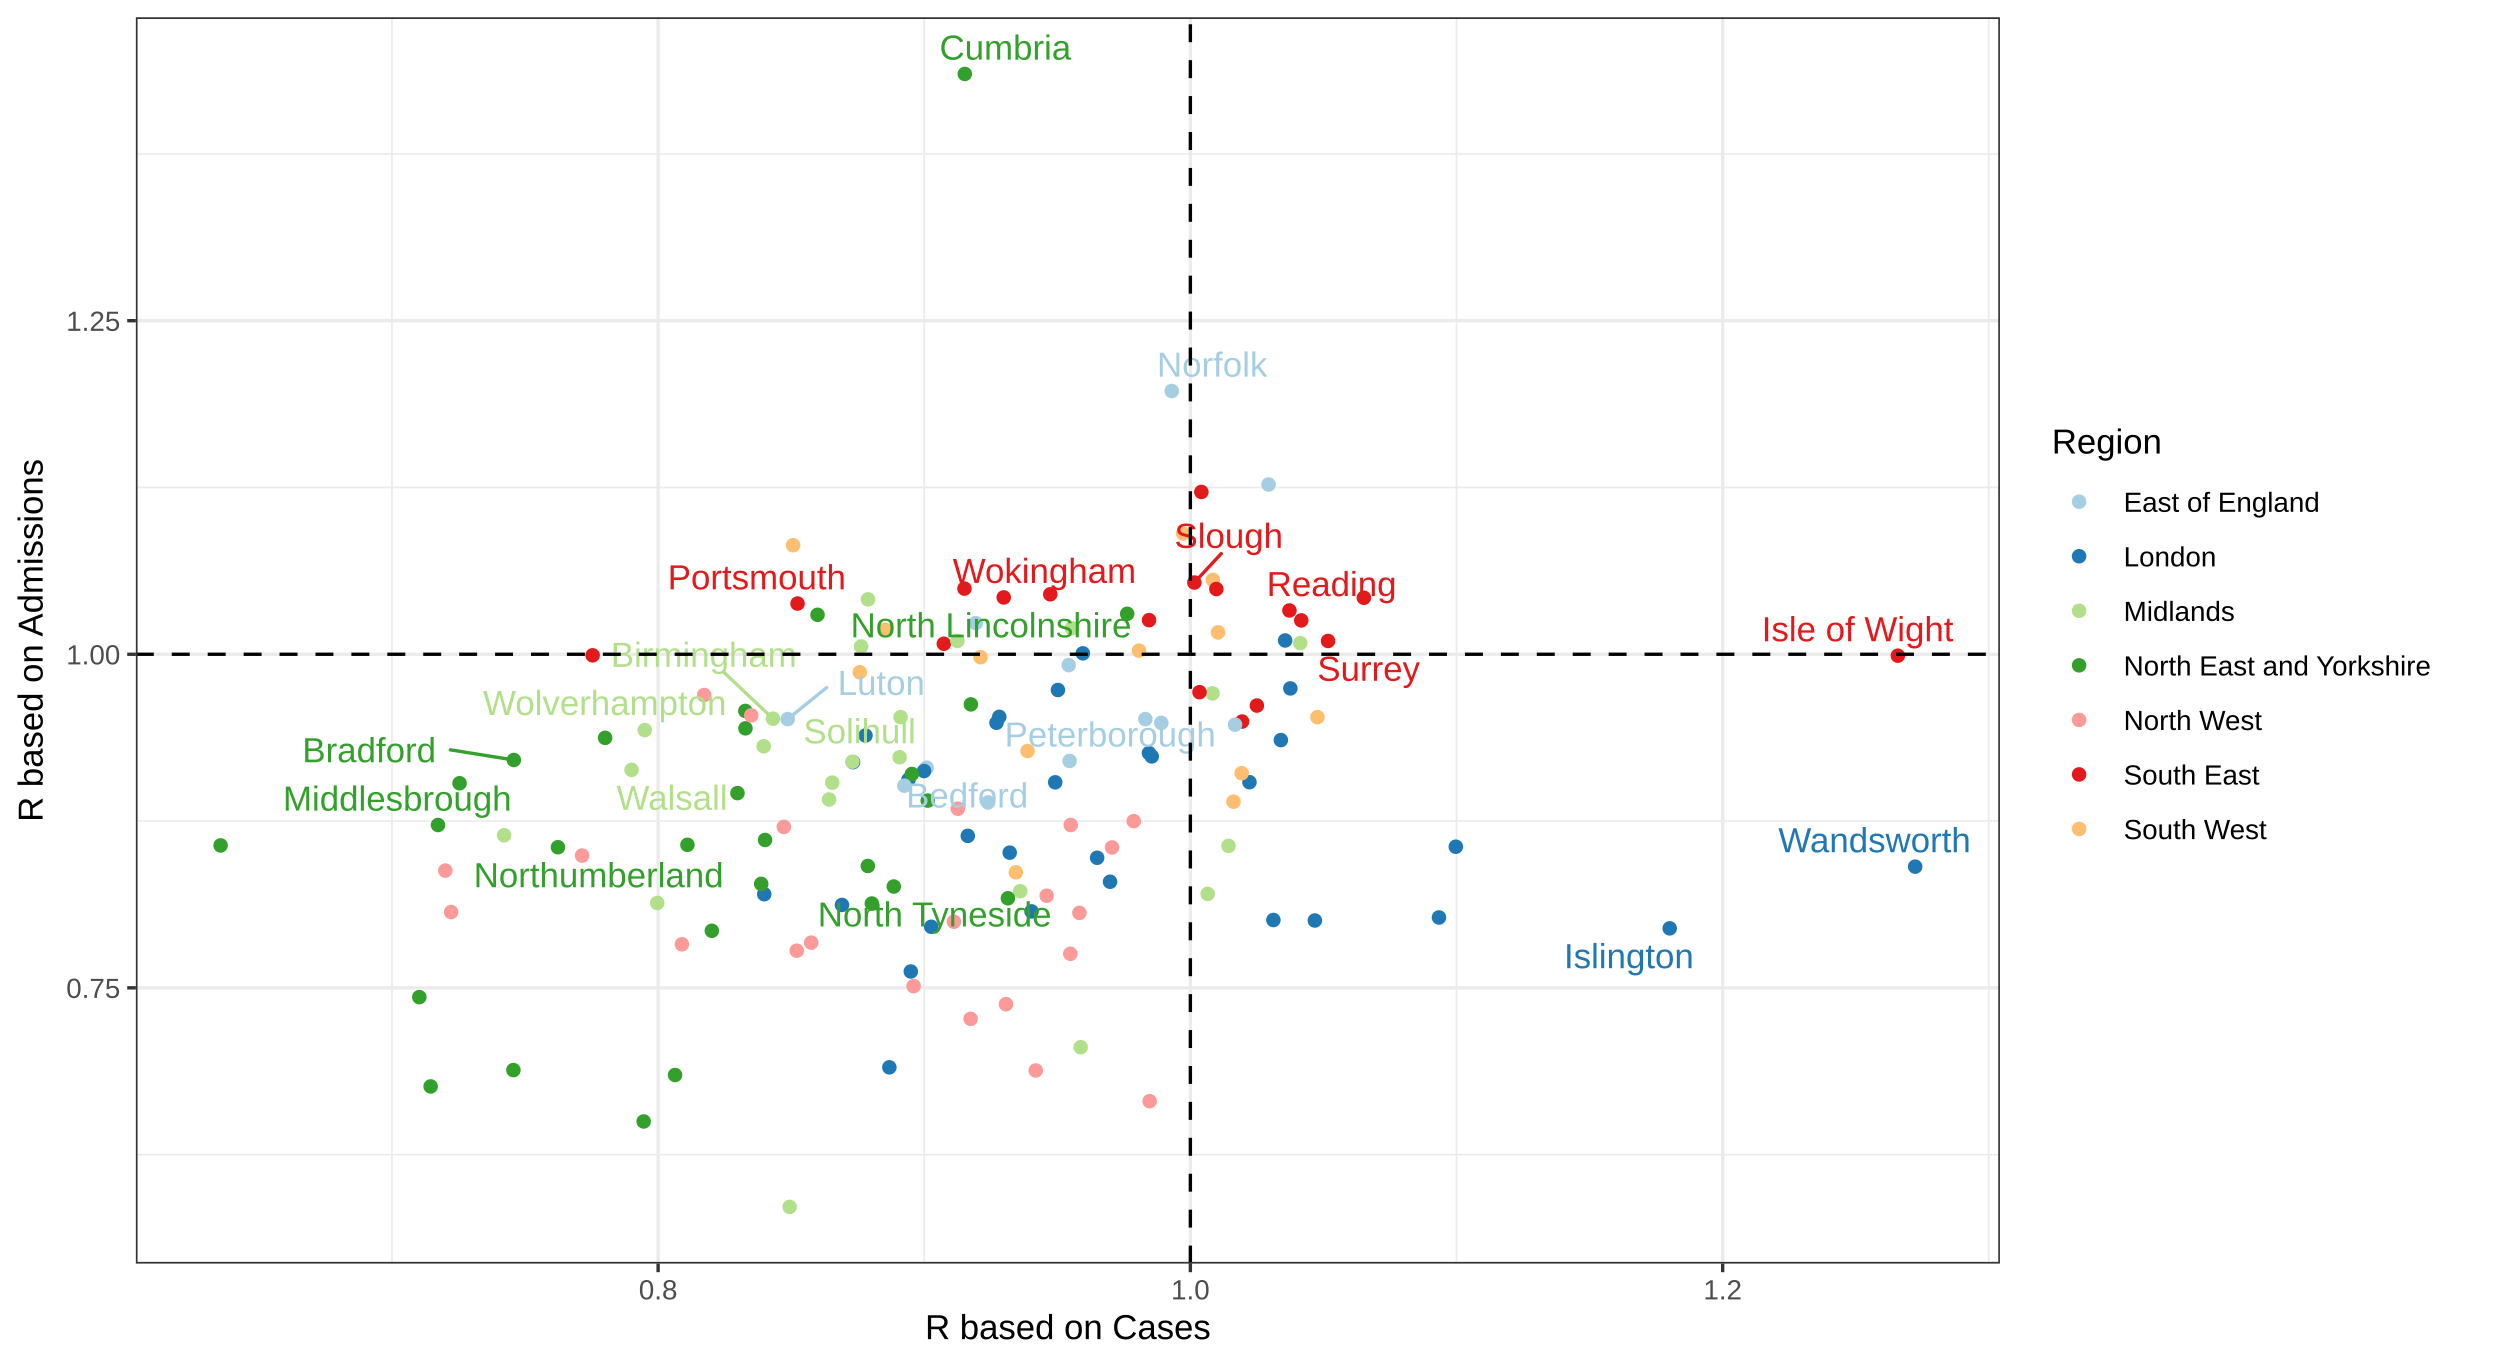
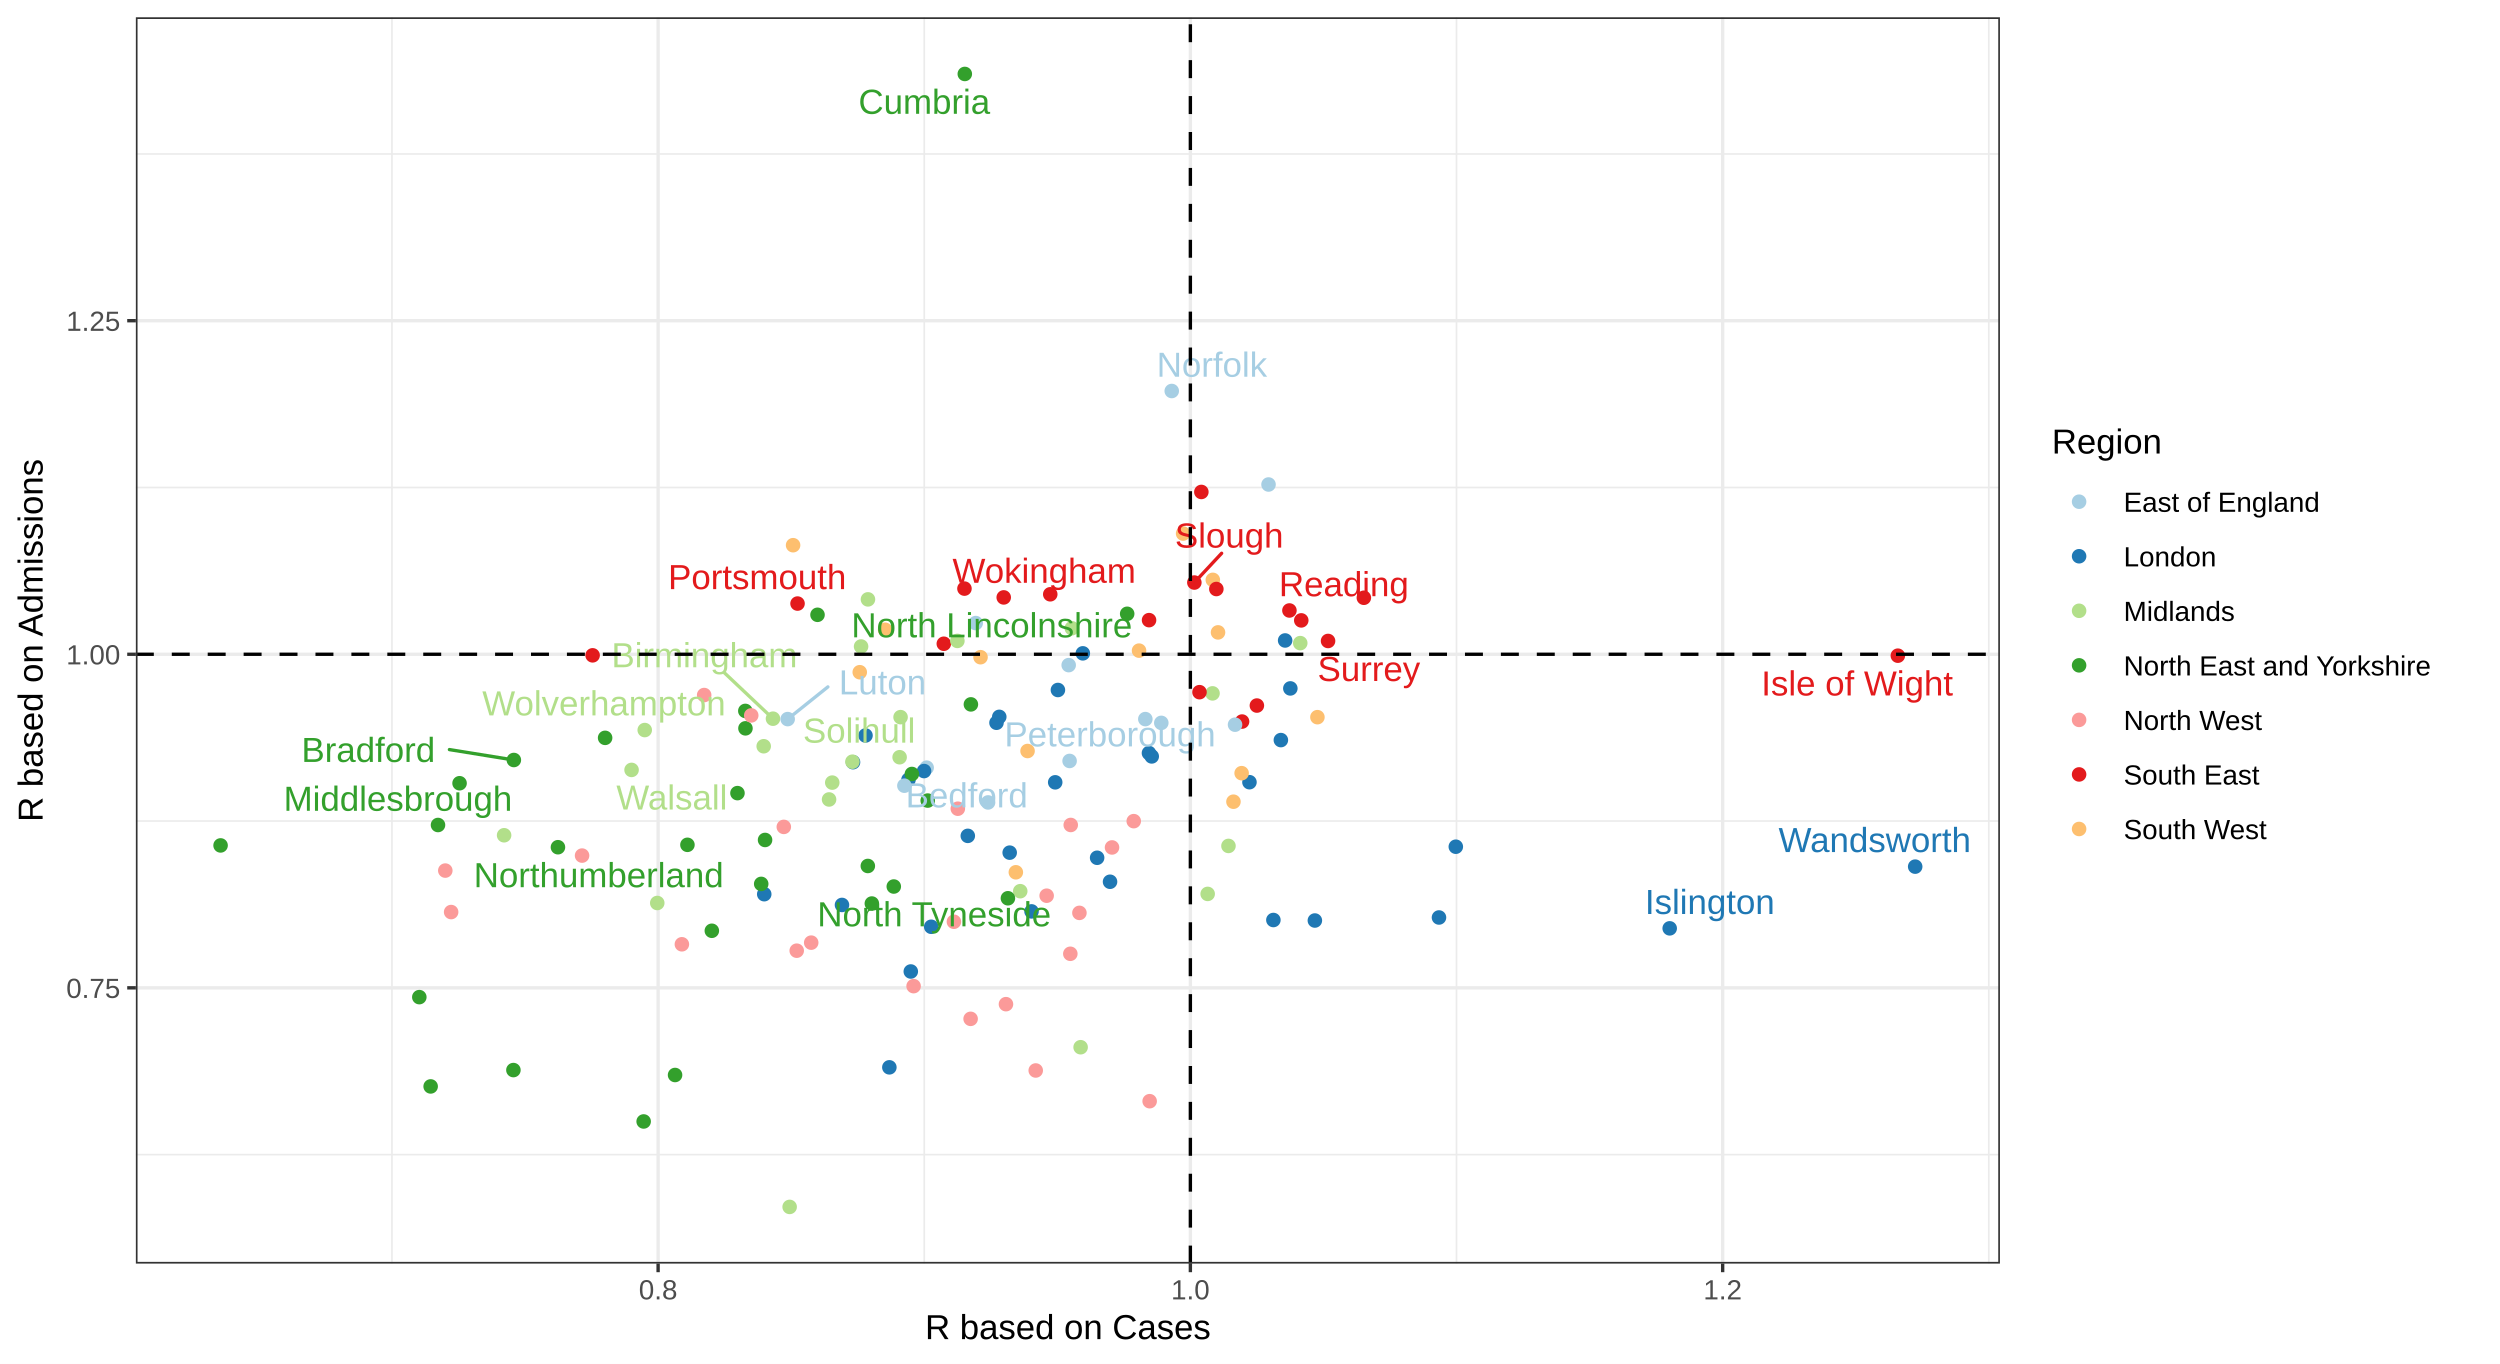
<svg xmlns="http://www.w3.org/2000/svg" class="svglite" width="792.00pt" height="432.00pt" viewBox="0 0 792.00 432.00">
  <defs>
    <style type="text/css">
    .svglite line, .svglite polyline, .svglite polygon, .svglite path, .svglite rect, .svglite circle {
      fill: none;
      stroke: #000000;
      stroke-linecap: round;
      stroke-linejoin: round;
      stroke-miterlimit: 10.00;
    }
    .svglite text {
      white-space: pre;
    }
  </style>
  </defs>
  <rect width="100%" height="100%" style="stroke: none; fill: #FFFFFF;" />
  <defs>
    <clipPath id="cpMC4wMHw3OTIuMDB8MC4wMHw0MzIuMDA=">
      <rect x="0.00" y="0.00" width="792.00" height="432.00" />
    </clipPath>
  </defs>
  <g clip-path="url(#cpMC4wMHw3OTIuMDB8MC4wMHw0MzIuMDA=)">
    <rect x="0.00" y="0.00" width="792.00" height="432.00" style="stroke-width: 1.07; stroke: #FFFFFF; fill: #FFFFFF;" />
  </g>
  <defs>
    <clipPath id="cpNDMuMDR8NjMzLjU4fDUuNDh8NDAwLjI5">
      <rect x="43.04" y="5.48" width="590.54" height="394.82" />
    </clipPath>
  </defs>
  <g clip-path="url(#cpNDMuMDR8NjMzLjU4fDUuNDh8NDAwLjI5)">
    <rect x="43.04" y="5.48" width="590.54" height="394.82" style="stroke-width: 1.07; stroke: none; fill: #FFFFFF;" />
    <polyline points="43.04,365.78 633.58,365.78 " style="stroke-width: 0.53; stroke: #EBEBEB; stroke-linecap: butt;" />
    <polyline points="43.04,260.11 633.58,260.11 " style="stroke-width: 0.53; stroke: #EBEBEB; stroke-linecap: butt;" />
    <polyline points="43.04,154.44 633.58,154.44 " style="stroke-width: 0.53; stroke: #EBEBEB; stroke-linecap: butt;" />
    <polyline points="43.04,48.77 633.58,48.77 " style="stroke-width: 0.53; stroke: #EBEBEB; stroke-linecap: butt;" />
    <polyline points="124.17,400.29 124.17,5.48 " style="stroke-width: 0.53; stroke: #EBEBEB; stroke-linecap: butt;" />
    <polyline points="292.80,400.29 292.80,5.48 " style="stroke-width: 0.53; stroke: #EBEBEB; stroke-linecap: butt;" />
    <polyline points="461.42,400.29 461.42,5.48 " style="stroke-width: 0.53; stroke: #EBEBEB; stroke-linecap: butt;" />
    <polyline points="630.05,400.29 630.05,5.48 " style="stroke-width: 0.53; stroke: #EBEBEB; stroke-linecap: butt;" />
    <polyline points="43.04,312.94 633.58,312.94 " style="stroke-width: 1.07; stroke: #EBEBEB; stroke-linecap: butt;" />
    <polyline points="43.04,207.27 633.58,207.27 " style="stroke-width: 1.07; stroke: #EBEBEB; stroke-linecap: butt;" />
    <polyline points="43.04,101.60 633.58,101.60 " style="stroke-width: 1.07; stroke: #EBEBEB; stroke-linecap: butt;" />
    <polyline points="208.49,400.29 208.49,5.48 " style="stroke-width: 1.07; stroke: #EBEBEB; stroke-linecap: butt;" />
    <polyline points="377.11,400.29 377.11,5.48 " style="stroke-width: 1.07; stroke: #EBEBEB; stroke-linecap: butt;" />
    <polyline points="545.74,400.29 545.74,5.48 " style="stroke-width: 1.07; stroke: #EBEBEB; stroke-linecap: butt;" />
    <circle cx="364.87" cy="239.63" r="1.95" style="stroke-width: 0.71; stroke: #1F78B4; fill: #1F78B4;" />
    <circle cx="281.75" cy="338.13" r="1.95" style="stroke-width: 0.71; stroke: #1F78B4; fill: #1F78B4;" />
    <circle cx="162.65" cy="339.00" r="1.95" style="stroke-width: 0.71; stroke: #33A02C; fill: #33A02C;" />
    <circle cx="417.36" cy="227.20" r="1.95" style="stroke-width: 0.71; stroke: #FDBF6F; fill: #FDBF6F;" />
    <circle cx="293.57" cy="243.20" r="1.95" style="stroke-width: 0.71; stroke: #A6CEE3; fill: #A6CEE3;" />
    <circle cx="395.83" cy="247.80" r="1.95" style="stroke-width: 0.71; stroke: #1F78B4; fill: #1F78B4;" />
    <circle cx="244.88" cy="227.68" r="1.95" style="stroke-width: 0.71; stroke: #B2DF8A; fill: #B2DF8A;" />
    <circle cx="141.07" cy="275.80" r="1.95" style="stroke-width: 0.71; stroke: #FB9A99; fill: #FB9A99;" />
    <circle cx="289.43" cy="312.41" r="1.95" style="stroke-width: 0.71; stroke: #FB9A99; fill: #FB9A99;" />
    <circle cx="302.20" cy="292.01" r="1.95" style="stroke-width: 0.71; stroke: #FB9A99; fill: #FB9A99;" />
    <circle cx="272.37" cy="212.96" r="1.95" style="stroke-width: 0.71; stroke: #FDBF6F; fill: #FDBF6F;" />
    <circle cx="332.72" cy="188.27" r="1.95" style="stroke-width: 0.71; stroke: #E31A1C; fill: #E31A1C;" />
    <circle cx="162.79" cy="240.77" r="1.95" style="stroke-width: 0.71; stroke: #33A02C; fill: #33A02C;" />
    <circle cx="242.11" cy="283.28" r="1.95" style="stroke-width: 0.71; stroke: #1F78B4; fill: #1F78B4;" />
    <circle cx="412.24" cy="196.54" r="1.95" style="stroke-width: 0.71; stroke: #E31A1C; fill: #E31A1C;" />
    <circle cx="390.76" cy="253.98" r="1.95" style="stroke-width: 0.71; stroke: #FDBF6F; fill: #FDBF6F;" />
    <circle cx="347.57" cy="271.74" r="1.95" style="stroke-width: 0.71; stroke: #1F78B4; fill: #1F78B4;" />
    <circle cx="299.00" cy="203.94" r="1.95" style="stroke-width: 0.71; stroke: #E31A1C; fill: #E31A1C;" />
    <circle cx="252.40" cy="301.18" r="1.95" style="stroke-width: 0.71; stroke: #FB9A99; fill: #FB9A99;" />
    <circle cx="217.78" cy="267.64" r="1.95" style="stroke-width: 0.71; stroke: #33A02C; fill: #33A02C;" />
    <circle cx="338.56" cy="210.71" r="1.95" style="stroke-width: 0.71; stroke: #A6CEE3; fill: #A6CEE3;" />
    <circle cx="288.54" cy="307.77" r="1.95" style="stroke-width: 0.71; stroke: #1F78B4; fill: #1F78B4;" />
    <circle cx="367.90" cy="229.01" r="1.95" style="stroke-width: 0.71; stroke: #A6CEE3; fill: #A6CEE3;" />
    <circle cx="341.96" cy="289.20" r="1.95" style="stroke-width: 0.71; stroke: #FB9A99; fill: #FB9A99;" />
    <circle cx="307.49" cy="322.77" r="1.95" style="stroke-width: 0.71; stroke: #FB9A99; fill: #FB9A99;" />
    <circle cx="236.16" cy="230.74" r="1.95" style="stroke-width: 0.71; stroke: #33A02C; fill: #33A02C;" />
    <circle cx="241.94" cy="236.41" r="1.95" style="stroke-width: 0.71; stroke: #B2DF8A; fill: #B2DF8A;" />
    <circle cx="407.13" cy="202.90" r="1.95" style="stroke-width: 0.71; stroke: #1F78B4; fill: #1F78B4;" />
    <circle cx="305.65" cy="23.43" r="1.95" style="stroke-width: 0.71; stroke: #33A02C; fill: #33A02C;" />
    <circle cx="236.12" cy="225.22" r="1.95" style="stroke-width: 0.71; stroke: #33A02C; fill: #33A02C;" />
    <circle cx="342.34" cy="331.76" r="1.95" style="stroke-width: 0.71; stroke: #B2DF8A; fill: #B2DF8A;" />
    <circle cx="382.59" cy="283.19" r="1.95" style="stroke-width: 0.71; stroke: #B2DF8A; fill: #B2DF8A;" />
    <circle cx="384.22" cy="183.70" r="1.95" style="stroke-width: 0.71; stroke: #FDBF6F; fill: #FDBF6F;" />
    <circle cx="191.70" cy="233.75" r="1.95" style="stroke-width: 0.71; stroke: #33A02C; fill: #33A02C;" />
    <circle cx="360.85" cy="206.12" r="1.95" style="stroke-width: 0.71; stroke: #FDBF6F; fill: #FDBF6F;" />
    <circle cx="159.70" cy="264.61" r="1.95" style="stroke-width: 0.71; stroke: #B2DF8A; fill: #B2DF8A;" />
    <circle cx="319.87" cy="270.12" r="1.95" style="stroke-width: 0.71; stroke: #1F78B4; fill: #1F78B4;" />
    <circle cx="276.20" cy="286.24" r="1.95" style="stroke-width: 0.71; stroke: #33A02C; fill: #33A02C;" />
    <circle cx="393.49" cy="228.59" r="1.95" style="stroke-width: 0.71; stroke: #E31A1C; fill: #E31A1C;" />
    <circle cx="403.41" cy="291.46" r="1.95" style="stroke-width: 0.71; stroke: #1F78B4; fill: #1F78B4;" />
    <circle cx="401.87" cy="153.49" r="1.95" style="stroke-width: 0.71; stroke: #A6CEE3; fill: #A6CEE3;" />
    <circle cx="132.84" cy="315.89" r="1.95" style="stroke-width: 0.71; stroke: #33A02C; fill: #33A02C;" />
    <circle cx="393.35" cy="244.94" r="1.95" style="stroke-width: 0.71; stroke: #FDBF6F; fill: #FDBF6F;" />
    <circle cx="334.29" cy="247.84" r="1.95" style="stroke-width: 0.71; stroke: #1F78B4; fill: #1F78B4;" />
    <circle cx="352.29" cy="268.47" r="1.95" style="stroke-width: 0.71; stroke: #FB9A99; fill: #FB9A99;" />
    <circle cx="306.60" cy="264.80" r="1.95" style="stroke-width: 0.71; stroke: #1F78B4; fill: #1F78B4;" />
    <circle cx="385.34" cy="186.60" r="1.95" style="stroke-width: 0.71; stroke: #E31A1C; fill: #E31A1C;" />
    <circle cx="416.55" cy="291.62" r="1.95" style="stroke-width: 0.71; stroke: #1F78B4; fill: #1F78B4;" />
    <circle cx="266.74" cy="286.69" r="1.95" style="stroke-width: 0.71; stroke: #1F78B4; fill: #1F78B4;" />
    <circle cx="203.91" cy="355.28" r="1.95" style="stroke-width: 0.71; stroke: #33A02C; fill: #33A02C;" />
    <circle cx="274.19" cy="233.00" r="1.95" style="stroke-width: 0.71; stroke: #1F78B4; fill: #1F78B4;" />
    <circle cx="272.79" cy="204.81" r="1.95" style="stroke-width: 0.71; stroke: #B2DF8A; fill: #B2DF8A;" />
    <circle cx="391.26" cy="229.58" r="1.95" style="stroke-width: 0.71; stroke: #A6CEE3; fill: #A6CEE3;" />
    <circle cx="287.81" cy="247.01" r="1.95" style="stroke-width: 0.71; stroke: #1F78B4; fill: #1F78B4;" />
    <circle cx="292.74" cy="244.27" r="1.95" style="stroke-width: 0.71; stroke: #1F78B4; fill: #1F78B4;" />
    <circle cx="601.24" cy="207.72" r="1.95" style="stroke-width: 0.71; stroke: #E31A1C; fill: #E31A1C;" />
    <circle cx="528.96" cy="294.10" r="1.95" style="stroke-width: 0.71; stroke: #1F78B4; fill: #1F78B4;" />
    <circle cx="270.24" cy="241.46" r="1.95" style="stroke-width: 0.71; stroke: #1F78B4; fill: #1F78B4;" />
    <circle cx="380.59" cy="155.85" r="1.95" style="stroke-width: 0.71; stroke: #E31A1C; fill: #E31A1C;" />
    <circle cx="274.93" cy="274.34" r="1.95" style="stroke-width: 0.71; stroke: #33A02C; fill: #33A02C;" />
    <circle cx="343.04" cy="206.98" r="1.95" style="stroke-width: 0.71; stroke: #1F78B4; fill: #1F78B4;" />
    <circle cx="288.89" cy="245.20" r="1.95" style="stroke-width: 0.71; stroke: #33A02C; fill: #33A02C;" />
    <circle cx="142.92" cy="288.94" r="1.95" style="stroke-width: 0.71; stroke: #FB9A99; fill: #FB9A99;" />
    <circle cx="351.66" cy="279.34" r="1.95" style="stroke-width: 0.71; stroke: #1F78B4; fill: #1F78B4;" />
    <circle cx="248.31" cy="261.96" r="1.95" style="stroke-width: 0.71; stroke: #FB9A99; fill: #FB9A99;" />
    <circle cx="233.63" cy="251.26" r="1.95" style="stroke-width: 0.71; stroke: #33A02C; fill: #33A02C;" />
    <circle cx="262.65" cy="253.27" r="1.95" style="stroke-width: 0.71; stroke: #B2DF8A; fill: #B2DF8A;" />
    <circle cx="389.18" cy="267.99" r="1.95" style="stroke-width: 0.71; stroke: #B2DF8A; fill: #B2DF8A;" />
    <circle cx="315.69" cy="228.97" r="1.95" style="stroke-width: 0.71; stroke: #1F78B4; fill: #1F78B4;" />
    <circle cx="339.55" cy="199.03" r="1.95" style="stroke-width: 0.71; stroke: #B2DF8A; fill: #B2DF8A;" />
    <circle cx="328.12" cy="339.13" r="1.95" style="stroke-width: 0.71; stroke: #FB9A99; fill: #FB9A99;" />
    <circle cx="249.54" cy="227.81" r="1.95" style="stroke-width: 0.71; stroke: #A6CEE3; fill: #A6CEE3;" />
    <circle cx="237.99" cy="226.64" r="1.95" style="stroke-width: 0.71; stroke: #FB9A99; fill: #FB9A99;" />
    <circle cx="398.18" cy="223.52" r="1.95" style="stroke-width: 0.71; stroke: #E31A1C; fill: #E31A1C;" />
    <circle cx="295.01" cy="293.60" r="1.95" style="stroke-width: 0.71; stroke: #1F78B4; fill: #1F78B4;" />
    <circle cx="138.76" cy="261.36" r="1.95" style="stroke-width: 0.71; stroke: #33A02C; fill: #33A02C;" />
    <circle cx="309.11" cy="197.39" r="1.95" style="stroke-width: 0.71; stroke: #A6CEE3; fill: #A6CEE3;" />
    <circle cx="213.86" cy="340.56" r="1.95" style="stroke-width: 0.71; stroke: #33A02C; fill: #33A02C;" />
    <circle cx="335.15" cy="218.59" r="1.95" style="stroke-width: 0.71; stroke: #1F78B4; fill: #1F78B4;" />
    <circle cx="371.21" cy="123.87" r="1.95" style="stroke-width: 0.71; stroke: #A6CEE3; fill: #A6CEE3;" />
    <circle cx="357.09" cy="194.45" r="1.95" style="stroke-width: 0.71; stroke: #33A02C; fill: #33A02C;" />
    <circle cx="258.99" cy="194.77" r="1.95" style="stroke-width: 0.71; stroke: #33A02C; fill: #33A02C;" />
    <circle cx="325.53" cy="237.92" r="1.95" style="stroke-width: 0.71; stroke: #FDBF6F; fill: #FDBF6F;" />
    <circle cx="283.15" cy="280.85" r="1.95" style="stroke-width: 0.71; stroke: #33A02C; fill: #33A02C;" />
    <circle cx="293.90" cy="253.62" r="1.95" style="stroke-width: 0.71; stroke: #33A02C; fill: #33A02C;" />
    <circle cx="274.97" cy="189.88" r="1.95" style="stroke-width: 0.71; stroke: #B2DF8A; fill: #B2DF8A;" />
    <circle cx="176.76" cy="268.40" r="1.95" style="stroke-width: 0.71; stroke: #33A02C; fill: #33A02C;" />
    <circle cx="323.21" cy="282.33" r="1.95" style="stroke-width: 0.71; stroke: #B2DF8A; fill: #B2DF8A;" />
    <circle cx="384.13" cy="219.66" r="1.95" style="stroke-width: 0.71; stroke: #B2DF8A; fill: #B2DF8A;" />
    <circle cx="216.02" cy="299.15" r="1.95" style="stroke-width: 0.71; stroke: #FB9A99; fill: #FB9A99;" />
    <circle cx="364.02" cy="196.46" r="1.95" style="stroke-width: 0.71; stroke: #E31A1C; fill: #E31A1C;" />
    <circle cx="338.85" cy="241.07" r="1.95" style="stroke-width: 0.71; stroke: #A6CEE3; fill: #A6CEE3;" />
    <circle cx="280.41" cy="199.51" r="1.95" style="stroke-width: 0.71; stroke: #FDBF6F; fill: #FDBF6F;" />
    <circle cx="252.66" cy="191.21" r="1.95" style="stroke-width: 0.71; stroke: #E31A1C; fill: #E31A1C;" />
    <circle cx="408.49" cy="193.40" r="1.95" style="stroke-width: 0.71; stroke: #E31A1C; fill: #E31A1C;" />
    <circle cx="316.57" cy="227.10" r="1.95" style="stroke-width: 0.71; stroke: #1F78B4; fill: #1F78B4;" />
    <circle cx="69.88" cy="267.83" r="1.95" style="stroke-width: 0.71; stroke: #33A02C; fill: #33A02C;" />
    <circle cx="405.78" cy="234.46" r="1.95" style="stroke-width: 0.71; stroke: #1F78B4; fill: #1F78B4;" />
    <circle cx="256.99" cy="298.63" r="1.95" style="stroke-width: 0.71; stroke: #FB9A99; fill: #FB9A99;" />
    <circle cx="241.15" cy="280.02" r="1.95" style="stroke-width: 0.71; stroke: #33A02C; fill: #33A02C;" />
    <circle cx="331.58" cy="283.76" r="1.95" style="stroke-width: 0.71; stroke: #FB9A99; fill: #FB9A99;" />
    <circle cx="208.22" cy="286.07" r="1.95" style="stroke-width: 0.71; stroke: #B2DF8A; fill: #B2DF8A;" />
    <circle cx="339.08" cy="302.16" r="1.95" style="stroke-width: 0.71; stroke: #FB9A99; fill: #FB9A99;" />
    <circle cx="225.51" cy="294.87" r="1.95" style="stroke-width: 0.71; stroke: #33A02C; fill: #33A02C;" />
    <circle cx="411.92" cy="203.74" r="1.95" style="stroke-width: 0.71; stroke: #B2DF8A; fill: #B2DF8A;" />
    <circle cx="378.37" cy="184.55" r="1.95" style="stroke-width: 0.71; stroke: #E31A1C; fill: #E31A1C;" />
    <circle cx="285.00" cy="239.89" r="1.95" style="stroke-width: 0.71; stroke: #B2DF8A; fill: #B2DF8A;" />
    <circle cx="374.81" cy="169.03" r="1.95" style="stroke-width: 0.71; stroke: #FDBF6F; fill: #FDBF6F;" />
    <circle cx="321.82" cy="276.34" r="1.95" style="stroke-width: 0.71; stroke: #FDBF6F; fill: #FDBF6F;" />
    <circle cx="145.59" cy="248.13" r="1.95" style="stroke-width: 0.71; stroke: #33A02C; fill: #33A02C;" />
    <circle cx="187.74" cy="207.61" r="1.95" style="stroke-width: 0.71; stroke: #E31A1C; fill: #E31A1C;" />
    <circle cx="286.51" cy="248.91" r="1.95" style="stroke-width: 0.71; stroke: #A6CEE3; fill: #A6CEE3;" />
    <circle cx="455.87" cy="290.66" r="1.95" style="stroke-width: 0.71; stroke: #1F78B4; fill: #1F78B4;" />
    <circle cx="339.21" cy="261.35" r="1.95" style="stroke-width: 0.71; stroke: #FB9A99; fill: #FB9A99;" />
    <circle cx="263.66" cy="247.93" r="1.95" style="stroke-width: 0.71; stroke: #B2DF8A; fill: #B2DF8A;" />
    <circle cx="364.21" cy="348.86" r="1.95" style="stroke-width: 0.71; stroke: #FB9A99; fill: #FB9A99;" />
    <circle cx="136.43" cy="344.18" r="1.95" style="stroke-width: 0.71; stroke: #33A02C; fill: #33A02C;" />
    <circle cx="270.05" cy="241.31" r="1.95" style="stroke-width: 0.71; stroke: #B2DF8A; fill: #B2DF8A;" />
    <circle cx="362.84" cy="227.81" r="1.95" style="stroke-width: 0.71; stroke: #A6CEE3; fill: #A6CEE3;" />
    <circle cx="307.58" cy="223.15" r="1.95" style="stroke-width: 0.71; stroke: #33A02C; fill: #33A02C;" />
    <circle cx="420.73" cy="203.06" r="1.95" style="stroke-width: 0.71; stroke: #E31A1C; fill: #E31A1C;" />
    <circle cx="326.79" cy="288.73" r="1.95" style="stroke-width: 0.71; stroke: #1F78B4; fill: #1F78B4;" />
    <circle cx="251.25" cy="172.72" r="1.95" style="stroke-width: 0.71; stroke: #FDBF6F; fill: #FDBF6F;" />
    <circle cx="223.08" cy="220.19" r="1.95" style="stroke-width: 0.71; stroke: #FB9A99; fill: #FB9A99;" />
    <circle cx="303.30" cy="203.04" r="1.95" style="stroke-width: 0.71; stroke: #B2DF8A; fill: #B2DF8A;" />
    <circle cx="313.02" cy="254.21" r="1.95" style="stroke-width: 0.71; stroke: #A6CEE3; fill: #A6CEE3;" />
    <circle cx="385.87" cy="200.34" r="1.95" style="stroke-width: 0.71; stroke: #FDBF6F; fill: #FDBF6F;" />
    <circle cx="363.99" cy="238.57" r="1.95" style="stroke-width: 0.71; stroke: #1F78B4; fill: #1F78B4;" />
    <circle cx="303.44" cy="256.20" r="1.95" style="stroke-width: 0.71; stroke: #FB9A99; fill: #FB9A99;" />
    <circle cx="242.37" cy="266.10" r="1.95" style="stroke-width: 0.71; stroke: #33A02C; fill: #33A02C;" />
    <circle cx="200.08" cy="243.91" r="1.95" style="stroke-width: 0.71; stroke: #B2DF8A; fill: #B2DF8A;" />
    <circle cx="408.78" cy="218.09" r="1.95" style="stroke-width: 0.71; stroke: #1F78B4; fill: #1F78B4;" />
    <circle cx="606.73" cy="274.55" r="1.95" style="stroke-width: 0.71; stroke: #1F78B4; fill: #1F78B4;" />
    <circle cx="359.17" cy="260.14" r="1.95" style="stroke-width: 0.71; stroke: #FB9A99; fill: #FB9A99;" />
    <circle cx="250.16" cy="382.35" r="1.95" style="stroke-width: 0.71; stroke: #B2DF8A; fill: #B2DF8A;" />
    <circle cx="432.07" cy="189.37" r="1.95" style="stroke-width: 0.71; stroke: #E31A1C; fill: #E31A1C;" />
    <circle cx="380.00" cy="219.28" r="1.95" style="stroke-width: 0.71; stroke: #E31A1C; fill: #E31A1C;" />
    <circle cx="461.20" cy="268.24" r="1.95" style="stroke-width: 0.71; stroke: #1F78B4; fill: #1F78B4;" />
    <circle cx="184.40" cy="271.05" r="1.95" style="stroke-width: 0.71; stroke: #FB9A99; fill: #FB9A99;" />
    <circle cx="310.63" cy="208.20" r="1.95" style="stroke-width: 0.71; stroke: #FDBF6F; fill: #FDBF6F;" />
    <circle cx="305.54" cy="186.47" r="1.95" style="stroke-width: 0.71; stroke: #E31A1C; fill: #E31A1C;" />
    <circle cx="318.69" cy="318.12" r="1.95" style="stroke-width: 0.71; stroke: #FB9A99; fill: #FB9A99;" />
    <circle cx="317.98" cy="189.26" r="1.95" style="stroke-width: 0.71; stroke: #E31A1C; fill: #E31A1C;" />
    <circle cx="204.25" cy="231.28" r="1.95" style="stroke-width: 0.71; stroke: #B2DF8A; fill: #B2DF8A;" />
    <circle cx="285.30" cy="227.19" r="1.95" style="stroke-width: 0.71; stroke: #B2DF8A; fill: #B2DF8A;" />
    <circle cx="319.31" cy="284.57" r="1.95" style="stroke-width: 0.71; stroke: #33A02C; fill: #33A02C;" />
-     <line x1="229.39" y1="213.05" x2="244.07" y2="226.92" style="stroke-width: 1.07; stroke: #B2DF8A;" />
-     <line x1="142.67" y1="237.55" x2="161.43" y2="240.55" style="stroke-width: 1.07; stroke: #33A02C;" />
-     <line x1="261.88" y1="217.83" x2="250.43" y2="227.09" style="stroke-width: 1.07; stroke: #A6CEE3;" />
-     <line x1="386.90" y1="175.37" x2="379.11" y2="183.75" style="stroke-width: 1.07; stroke: #E31A1C;" />
-     <text x="306.39" y="255.83" text-anchor="middle" style="font-size: 11.04px;fill: #A6CEE3; font-family: &quot;Liberation Sans&quot;;" textLength="43.32px" lengthAdjust="spacingAndGlyphs">Bedford</text>
-     <text x="222.96" y="211.25" text-anchor="middle" style="font-size: 11.04px;fill: #B2DF8A; font-family: &quot;Liberation Sans&quot;;" textLength="67.27px" lengthAdjust="spacingAndGlyphs">Birmingham</text>
-     <text x="116.95" y="241.48" text-anchor="middle" style="font-size: 11.04px;fill: #33A02C; font-family: &quot;Liberation Sans&quot;;" textLength="47.83px" lengthAdjust="spacingAndGlyphs">Bradford</text>
-     <text x="318.49" y="18.90" text-anchor="middle" style="font-size: 11.04px;fill: #33A02C; font-family: &quot;Liberation Sans&quot;;" textLength="46.80px" lengthAdjust="spacingAndGlyphs">Cumbria</text>
-     <text x="588.49" y="203.15" text-anchor="middle" style="font-size: 11.04px;fill: #E31A1C; font-family: &quot;Liberation Sans&quot;;" textLength="68.54px" lengthAdjust="spacingAndGlyphs">Isle of Wight</text>
-     <text x="516.03" y="306.72" text-anchor="middle" style="font-size: 11.04px;fill: #1F78B4; font-family: &quot;Liberation Sans&quot;;" textLength="47.19px" lengthAdjust="spacingAndGlyphs">Islington</text>
-     <text x="279.19" y="220.15" text-anchor="middle" style="font-size: 11.04px;fill: #A6CEE3; font-family: &quot;Liberation Sans&quot;;" textLength="31.01px" lengthAdjust="spacingAndGlyphs">Luton</text>
-     <text x="125.85" y="256.81" text-anchor="middle" style="font-size: 11.04px;fill: #33A02C; font-family: &quot;Liberation Sans&quot;;" textLength="81.20px" lengthAdjust="spacingAndGlyphs">Middlesbrough</text>
-     <text x="384.01" y="119.32" text-anchor="middle" style="font-size: 11.04px;fill: #A6CEE3; font-family: &quot;Liberation Sans&quot;;" textLength="39.61px" lengthAdjust="spacingAndGlyphs">Norfolk</text>
-     <text x="313.95" y="201.91" text-anchor="middle" style="font-size: 11.04px;fill: #33A02C; font-family: &quot;Liberation Sans&quot;;" textLength="100.32px" lengthAdjust="spacingAndGlyphs">North Lincolnshire</text>
-     <text x="296.09" y="293.51" text-anchor="middle" style="font-size: 11.04px;fill: #33A02C; font-family: &quot;Liberation Sans&quot;;" textLength="82.29px" lengthAdjust="spacingAndGlyphs">North Tyneside</text>
-     <text x="189.64" y="281.08" text-anchor="middle" style="font-size: 11.04px;fill: #33A02C; font-family: &quot;Liberation Sans&quot;;" textLength="90.73px" lengthAdjust="spacingAndGlyphs">Northumberland</text>
-     <text x="351.71" y="236.51" text-anchor="middle" style="font-size: 11.04px;fill: #A6CEE3; font-family: &quot;Liberation Sans&quot;;" textLength="74.46px" lengthAdjust="spacingAndGlyphs">Peterborough</text>
-     <text x="239.76" y="186.70" text-anchor="middle" style="font-size: 11.04px;fill: #E31A1C; font-family: &quot;Liberation Sans&quot;;" textLength="63.41px" lengthAdjust="spacingAndGlyphs">Portsmouth</text>
-     <text x="421.85" y="188.84" text-anchor="middle" style="font-size: 11.04px;fill: #E31A1C; font-family: &quot;Liberation Sans&quot;;" textLength="44.77px" lengthAdjust="spacingAndGlyphs">Reading</text>
-     <text x="389.27" y="173.57" text-anchor="middle" style="font-size: 11.04px;fill: #E31A1C; font-family: &quot;Liberation Sans&quot;;" textLength="37.79px" lengthAdjust="spacingAndGlyphs">Slough</text>
-     <text x="272.32" y="235.49" text-anchor="middle" style="font-size: 11.04px;fill: #B2DF8A; font-family: &quot;Liberation Sans&quot;;" textLength="40.00px" lengthAdjust="spacingAndGlyphs">Solihull</text>
-     <text x="433.59" y="215.68" text-anchor="middle" style="font-size: 11.04px;fill: #E31A1C; font-family: &quot;Liberation Sans&quot;;" textLength="35.94px" lengthAdjust="spacingAndGlyphs">Surrey</text>
-     <text x="212.90" y="256.55" text-anchor="middle" style="font-size: 11.04px;fill: #B2DF8A; font-family: &quot;Liberation Sans&quot;;" textLength="38.67px" lengthAdjust="spacingAndGlyphs">Walsall</text>
-     <text x="593.86" y="269.99" text-anchor="middle" style="font-size: 11.04px;fill: #1F78B4; font-family: &quot;Liberation Sans&quot;;" textLength="68.32px" lengthAdjust="spacingAndGlyphs">Wandsworth</text>
-     <text x="330.87" y="184.68" text-anchor="middle" style="font-size: 11.04px;fill: #E31A1C; font-family: &quot;Liberation Sans&quot;;" textLength="64.94px" lengthAdjust="spacingAndGlyphs">Wokingham</text>
-     <text x="191.57" y="226.51" text-anchor="middle" style="font-size: 11.04px;fill: #B2DF8A; font-family: &quot;Liberation Sans&quot;;" textLength="87.29px" lengthAdjust="spacingAndGlyphs">Wolverhampton</text>
+     <line x1="229.53" y1="213.18" x2="244.07" y2="226.92" style="stroke-width: 1.07; stroke: #B2DF8A;" />
+     <line x1="142.38" y1="237.47" x2="161.43" y2="240.55" style="stroke-width: 1.07; stroke: #33A02C;" />
+     <line x1="262.27" y1="217.61" x2="250.44" y2="227.09" style="stroke-width: 1.07; stroke: #A6CEE3;" />
+     <line x1="387.01" y1="175.28" x2="379.11" y2="183.75" style="stroke-width: 1.07; stroke: #E31A1C;" />
+     <text x="306.25" y="255.77" text-anchor="middle" style="font-size: 11.04px;fill: #A6CEE3; font-family: &quot;Liberation Sans&quot;;" textLength="43.32px" lengthAdjust="spacingAndGlyphs">Bedford</text>
+     <text x="223.16" y="211.38" text-anchor="middle" style="font-size: 11.04px;fill: #B2DF8A; font-family: &quot;Liberation Sans&quot;;" textLength="67.27px" lengthAdjust="spacingAndGlyphs">Birmingham</text>
+     <text x="116.67" y="241.39" text-anchor="middle" style="font-size: 11.04px;fill: #33A02C; font-family: &quot;Liberation Sans&quot;;" textLength="47.83px" lengthAdjust="spacingAndGlyphs">Bradford</text>
+     <text x="292.82" y="36.06" text-anchor="middle" style="font-size: 11.04px;fill: #33A02C; font-family: &quot;Liberation Sans&quot;;" textLength="46.80px" lengthAdjust="spacingAndGlyphs">Cumbria</text>
+     <text x="588.34" y="220.33" text-anchor="middle" style="font-size: 11.04px;fill: #E31A1C; font-family: &quot;Liberation Sans&quot;;" textLength="68.54px" lengthAdjust="spacingAndGlyphs">Isle of Wight</text>
+     <text x="541.67" y="289.55" text-anchor="middle" style="font-size: 11.04px;fill: #1F78B4; font-family: &quot;Liberation Sans&quot;;" textLength="47.19px" lengthAdjust="spacingAndGlyphs">Islington</text>
+     <text x="279.58" y="219.98" text-anchor="middle" style="font-size: 11.04px;fill: #A6CEE3; font-family: &quot;Liberation Sans&quot;;" textLength="31.01px" lengthAdjust="spacingAndGlyphs">Luton</text>
+     <text x="126.06" y="256.85" text-anchor="middle" style="font-size: 11.04px;fill: #33A02C; font-family: &quot;Liberation Sans&quot;;" textLength="81.20px" lengthAdjust="spacingAndGlyphs">Middlesbrough</text>
+     <text x="383.93" y="119.35" text-anchor="middle" style="font-size: 11.04px;fill: #A6CEE3; font-family: &quot;Liberation Sans&quot;;" textLength="39.61px" lengthAdjust="spacingAndGlyphs">Norfolk</text>
+     <text x="314.20" y="201.91" text-anchor="middle" style="font-size: 11.04px;fill: #33A02C; font-family: &quot;Liberation Sans&quot;;" textLength="100.32px" lengthAdjust="spacingAndGlyphs">North Lincolnshire</text>
+     <text x="295.95" y="293.45" text-anchor="middle" style="font-size: 11.04px;fill: #33A02C; font-family: &quot;Liberation Sans&quot;;" textLength="82.29px" lengthAdjust="spacingAndGlyphs">North Tyneside</text>
+     <text x="189.66" y="281.06" text-anchor="middle" style="font-size: 11.04px;fill: #33A02C; font-family: &quot;Liberation Sans&quot;;" textLength="90.73px" lengthAdjust="spacingAndGlyphs">Northumberland</text>
+     <text x="351.66" y="236.45" text-anchor="middle" style="font-size: 11.04px;fill: #A6CEE3; font-family: &quot;Liberation Sans&quot;;" textLength="74.46px" lengthAdjust="spacingAndGlyphs">Peterborough</text>
+     <text x="239.88" y="186.63" text-anchor="middle" style="font-size: 11.04px;fill: #E31A1C; font-family: &quot;Liberation Sans&quot;;" textLength="63.41px" lengthAdjust="spacingAndGlyphs">Portsmouth</text>
+     <text x="425.73" y="188.88" text-anchor="middle" style="font-size: 11.04px;fill: #E31A1C; font-family: &quot;Liberation Sans&quot;;" textLength="44.77px" lengthAdjust="spacingAndGlyphs">Reading</text>
+     <text x="389.41" y="173.48" text-anchor="middle" style="font-size: 11.04px;fill: #E31A1C; font-family: &quot;Liberation Sans&quot;;" textLength="37.79px" lengthAdjust="spacingAndGlyphs">Slough</text>
+     <text x="272.18" y="235.27" text-anchor="middle" style="font-size: 11.04px;fill: #B2DF8A; font-family: &quot;Liberation Sans&quot;;" textLength="40.00px" lengthAdjust="spacingAndGlyphs">Solihull</text>
+     <text x="433.66" y="215.75" text-anchor="middle" style="font-size: 11.04px;fill: #E31A1C; font-family: &quot;Liberation Sans&quot;;" textLength="35.94px" lengthAdjust="spacingAndGlyphs">Surrey</text>
+     <text x="212.84" y="256.47" text-anchor="middle" style="font-size: 11.04px;fill: #B2DF8A; font-family: &quot;Liberation Sans&quot;;" textLength="38.67px" lengthAdjust="spacingAndGlyphs">Walsall</text>
+     <text x="593.92" y="269.93" text-anchor="middle" style="font-size: 11.04px;fill: #1F78B4; font-family: &quot;Liberation Sans&quot;;" textLength="68.32px" lengthAdjust="spacingAndGlyphs">Wandsworth</text>
+     <text x="330.79" y="184.64" text-anchor="middle" style="font-size: 11.04px;fill: #E31A1C; font-family: &quot;Liberation Sans&quot;;" textLength="64.94px" lengthAdjust="spacingAndGlyphs">Wokingham</text>
+     <text x="191.33" y="226.63" text-anchor="middle" style="font-size: 11.04px;fill: #B2DF8A; font-family: &quot;Liberation Sans&quot;;" textLength="87.29px" lengthAdjust="spacingAndGlyphs">Wolverhampton</text>
    <line x1="377.11" y1="400.29" x2="377.11" y2="5.48" style="stroke-width: 1.07; stroke-dasharray: 5.69,5.69; stroke-linecap: butt;" />
    <line x1="43.04" y1="207.27" x2="633.58" y2="207.27" style="stroke-width: 1.07; stroke-dasharray: 5.69,5.69; stroke-linecap: butt;" />
    <rect x="43.04" y="5.48" width="590.54" height="394.82" style="stroke-width: 1.07; stroke: #333333;" />
  </g>
  <g clip-path="url(#cpMC4wMHw3OTIuMDB8MC4wMHw0MzIuMDA=)">
    <text x="38.11" y="316.15" text-anchor="end" style="font-size: 8.80px;fill: #4D4D4D; font-family: &quot;Liberation Sans&quot;;" textLength="19.58px" lengthAdjust="spacingAndGlyphs">0.75</text>
    <text x="38.11" y="210.48" text-anchor="end" style="font-size: 8.80px;fill: #4D4D4D; font-family: &quot;Liberation Sans&quot;;" textLength="19.58px" lengthAdjust="spacingAndGlyphs">1.00</text>
    <text x="38.11" y="104.81" text-anchor="end" style="font-size: 8.80px;fill: #4D4D4D; font-family: &quot;Liberation Sans&quot;;" textLength="19.58px" lengthAdjust="spacingAndGlyphs">1.25</text>
    <polyline points="40.30,312.94 43.04,312.94 " style="stroke-width: 1.07; stroke: #333333; stroke-linecap: butt;" />
    <polyline points="40.30,207.27 43.04,207.27 " style="stroke-width: 1.07; stroke: #333333; stroke-linecap: butt;" />
    <polyline points="40.30,101.60 43.04,101.60 " style="stroke-width: 1.07; stroke: #333333; stroke-linecap: butt;" />
    <polyline points="208.49,403.03 208.49,400.29 " style="stroke-width: 1.07; stroke: #333333; stroke-linecap: butt;" />
    <polyline points="377.11,403.03 377.11,400.29 " style="stroke-width: 1.07; stroke: #333333; stroke-linecap: butt;" />
    <polyline points="545.74,403.03 545.74,400.29 " style="stroke-width: 1.07; stroke: #333333; stroke-linecap: butt;" />
    <text x="208.49" y="411.64" text-anchor="middle" style="font-size: 8.80px;fill: #4D4D4D; font-family: &quot;Liberation Sans&quot;;" textLength="13.98px" lengthAdjust="spacingAndGlyphs">0.8</text>
    <text x="377.11" y="411.64" text-anchor="middle" style="font-size: 8.80px;fill: #4D4D4D; font-family: &quot;Liberation Sans&quot;;" textLength="13.98px" lengthAdjust="spacingAndGlyphs">1.0</text>
    <text x="545.74" y="411.64" text-anchor="middle" style="font-size: 8.80px;fill: #4D4D4D; font-family: &quot;Liberation Sans&quot;;" textLength="13.98px" lengthAdjust="spacingAndGlyphs">1.2</text>
    <text x="338.31" y="424.23" text-anchor="middle" style="font-size: 11.00px; font-family: &quot;Liberation Sans&quot;;" textLength="97.70px" lengthAdjust="spacingAndGlyphs">R based on Cases</text>
    <text transform="translate(13.50,202.89) rotate(-90)" text-anchor="middle" style="font-size: 11.00px; font-family: &quot;Liberation Sans&quot;;" textLength="127.09px" lengthAdjust="spacingAndGlyphs">R based on Admissions</text>
    <rect x="644.54" y="129.03" width="141.98" height="147.71" style="stroke-width: 1.07; stroke: none; fill: #FFFFFF;" />
    <text x="650.02" y="143.68" style="font-size: 11.00px; font-family: &quot;Liberation Sans&quot;;" textLength="37.66px" lengthAdjust="spacingAndGlyphs">Region</text>
    <rect x="650.02" y="150.30" width="17.28" height="17.28" style="stroke-width: 1.07; stroke: none; fill: #FFFFFF;" />
    <circle cx="658.66" cy="158.94" r="1.95" style="stroke-width: 0.71; stroke: #A6CEE3; fill: #A6CEE3;" />
    <rect x="650.02" y="167.58" width="17.28" height="17.28" style="stroke-width: 1.07; stroke: none; fill: #FFFFFF;" />
    <circle cx="658.66" cy="176.22" r="1.95" style="stroke-width: 0.71; stroke: #1F78B4; fill: #1F78B4;" />
    <rect x="650.02" y="184.86" width="17.28" height="17.28" style="stroke-width: 1.07; stroke: none; fill: #FFFFFF;" />
    <circle cx="658.66" cy="193.50" r="1.95" style="stroke-width: 0.71; stroke: #B2DF8A; fill: #B2DF8A;" />
    <rect x="650.02" y="202.14" width="17.28" height="17.28" style="stroke-width: 1.07; stroke: none; fill: #FFFFFF;" />
    <circle cx="658.66" cy="210.78" r="1.95" style="stroke-width: 0.71; stroke: #33A02C; fill: #33A02C;" />
    <rect x="650.02" y="219.42" width="17.28" height="17.28" style="stroke-width: 1.07; stroke: none; fill: #FFFFFF;" />
    <circle cx="658.66" cy="228.06" r="1.95" style="stroke-width: 0.71; stroke: #FB9A99; fill: #FB9A99;" />
    <rect x="650.02" y="236.70" width="17.28" height="17.28" style="stroke-width: 1.07; stroke: none; fill: #FFFFFF;" />
    <circle cx="658.66" cy="245.34" r="1.95" style="stroke-width: 0.71; stroke: #E31A1C; fill: #E31A1C;" />
    <rect x="650.02" y="253.98" width="17.28" height="17.28" style="stroke-width: 1.07; stroke: none; fill: #FFFFFF;" />
    <circle cx="658.66" cy="262.62" r="1.95" style="stroke-width: 0.71; stroke: #FDBF6F; fill: #FDBF6F;" />
    <text x="672.77" y="162.15" style="font-size: 8.80px; font-family: &quot;Liberation Sans&quot;;" textLength="68.77px" lengthAdjust="spacingAndGlyphs">East of England</text>
    <text x="672.77" y="179.43" style="font-size: 8.80px; font-family: &quot;Liberation Sans&quot;;" textLength="32.26px" lengthAdjust="spacingAndGlyphs">London</text>
    <text x="672.77" y="196.71" style="font-size: 8.80px; font-family: &quot;Liberation Sans&quot;;" textLength="39.21px" lengthAdjust="spacingAndGlyphs">Midlands</text>
    <text x="672.77" y="213.99" style="font-size: 8.80px; font-family: &quot;Liberation Sans&quot;;" textLength="108.27px" lengthAdjust="spacingAndGlyphs">North East and Yorkshire</text>
    <text x="672.77" y="231.27" style="font-size: 8.80px; font-family: &quot;Liberation Sans&quot;;" textLength="49.02px" lengthAdjust="spacingAndGlyphs">North West</text>
    <text x="672.77" y="248.55" style="font-size: 8.80px; font-family: &quot;Liberation Sans&quot;;" textLength="47.35px" lengthAdjust="spacingAndGlyphs">South East</text>
    <text x="672.77" y="265.83" style="font-size: 8.80px; font-family: &quot;Liberation Sans&quot;;" textLength="49.99px" lengthAdjust="spacingAndGlyphs">South West</text>
  </g>
</svg>
